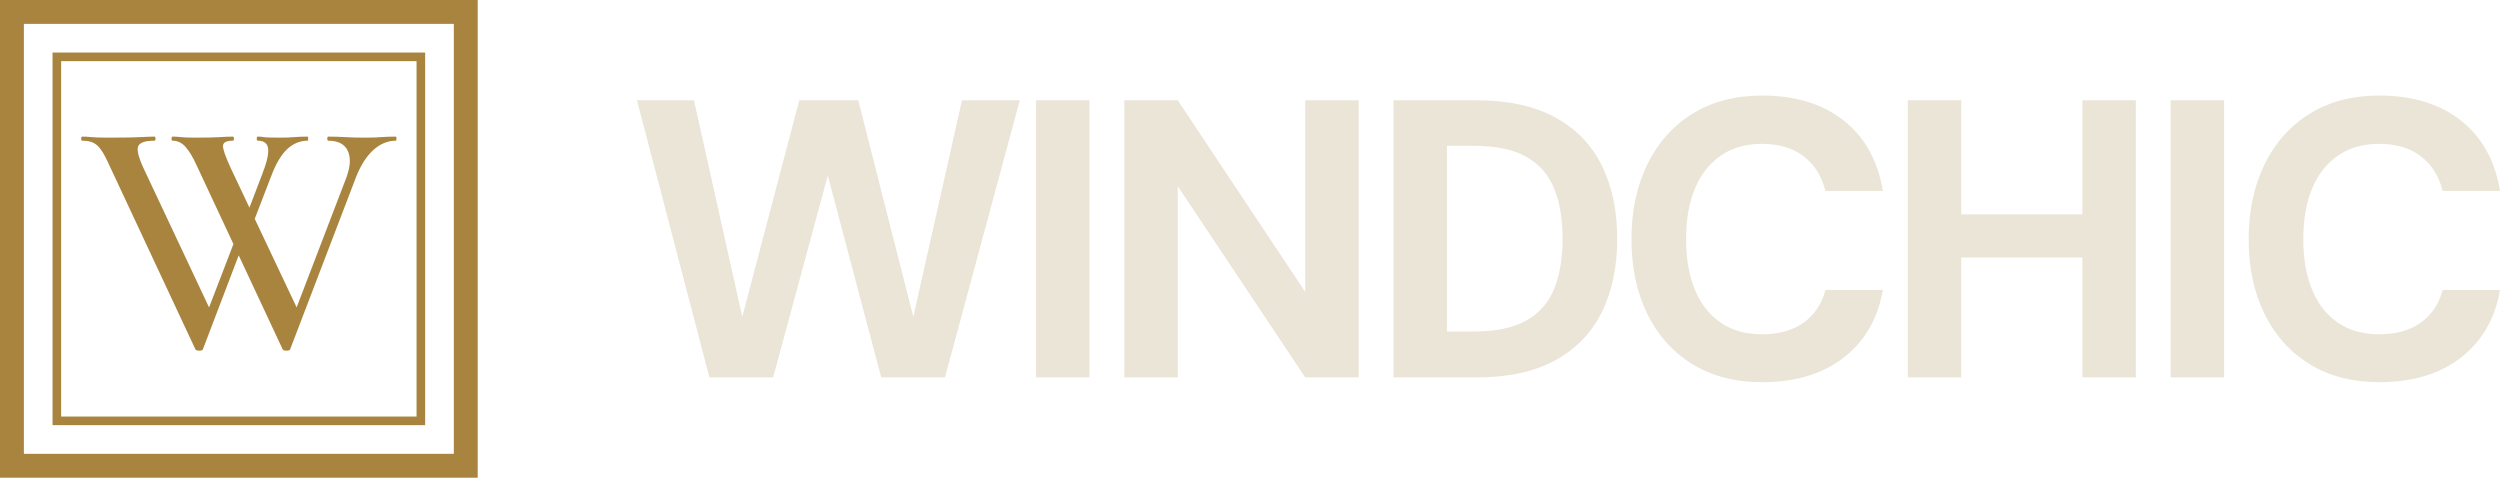
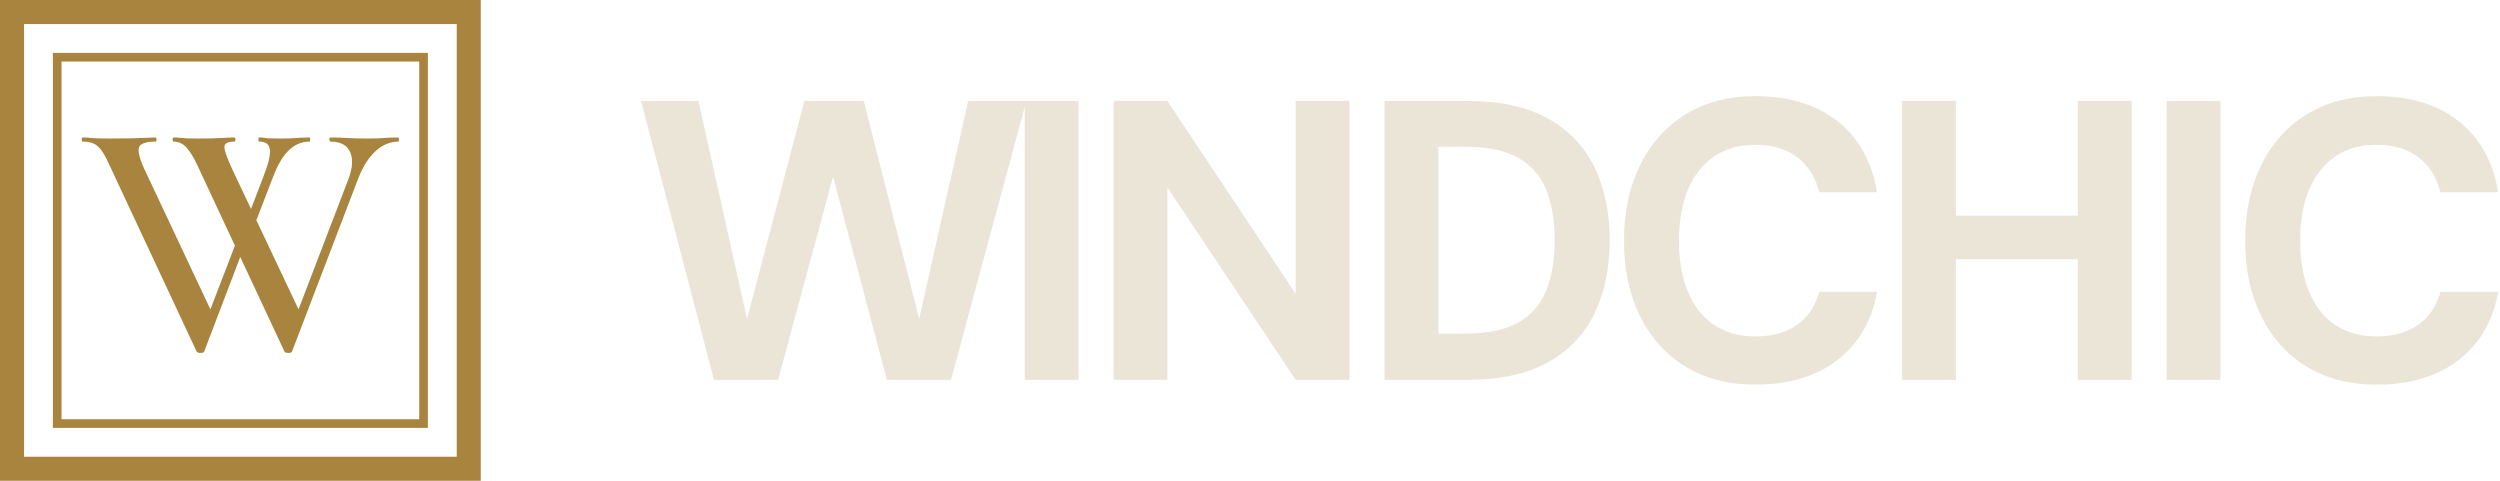
- <svg xmlns="http://www.w3.org/2000/svg" viewBox="0 0 628 120" width="628" height="120" role="img">
+ <svg xmlns="http://www.w3.org/2000/svg" viewBox="0 0 624 120" width="624" height="120" role="img">
  <rect x="3.00" y="3.00" width="114.00" height="114.00" fill="none" stroke="#a8843f" stroke-width="6.00" />
  <rect x="14.28" y="14.28" width="91.44" height="91.44" fill="none" stroke="#a8843f" stroke-width="2.16" />
  <path transform="translate(20.40 87.83) scale(0.08562)" d="M482 -329 357 -1Q356 3 346.5 3.0Q337 3 335 -1L82 -542Q69 -571 58.5 -586.0Q48 -601 35.5 -607.0Q23 -613 3 -613Q0 -613 0.0 -619.0Q0 -625 3 -625Q16 -625 24.5 -624.0Q33 -623 45.5 -622.5Q58 -622 79 -622Q119 -622 143.5 -622.5Q168 -623 185.0 -624.0Q202 -625 215 -625Q218 -625 218.0 -619.0Q218 -613 215 -613Q175 -613 167.5 -597.5Q160 -582 183 -532L384 -105L344 -43L464 -355ZM923 -625Q925 -625 925.0 -619.0Q925 -613 923 -613Q888 -613 858.0 -586.5Q828 -560 807 -508L613 -1Q612 3 602.5 3.0Q593 3 591 -1L338 -542Q322 -577 306.0 -595.0Q290 -613 268 -613Q265 -613 265.0 -619.0Q265 -625 268 -625Q279 -625 287.5 -624.0Q296 -623 306.5 -622.5Q317 -622 336 -622Q384 -622 406.5 -623.5Q429 -625 445 -625Q448 -625 448.0 -619.0Q448 -613 445 -613Q417 -613 416.0 -598.5Q415 -584 439 -532L641 -105L601 -43L778 -505Q796 -554 782.0 -583.5Q768 -613 725 -613Q722 -613 722.0 -619.0Q722 -625 725 -625Q751 -625 774.5 -623.5Q798 -622 834 -622Q862 -622 880.0 -623.5Q898 -625 923 -625ZM470 -355 530 -512Q551 -565 548.5 -589.0Q546 -613 518 -613Q515 -613 515.0 -619.0Q515 -625 518 -625Q528 -625 532.5 -624.0Q537 -623 547.0 -622.5Q557 -622 583 -622Q609 -622 625.0 -623.5Q641 -625 664 -625Q666 -625 666.0 -619.0Q666 -613 664 -613Q631 -613 604.5 -588.5Q578 -564 557 -508L488 -329Z" fill="#a8843f" />
-   <path transform="translate(157.12 94.81) scale(0.09945)" d="M212 0 29 -700H173L295 -153L439 -700H588L727 -153L850 -700H996L807 0H646L511 -510L373 0ZM1037.0 0V-700H1172.0V0ZM1260.0 0V-700H1395.0L1717.0 -216V-700H1852.0V0H1717.0L1395.0 -483V0ZM1940.0 0V-700H2149.0Q2270.0 -700 2349.0 -656.5Q2428.0 -613 2466.5 -534.5Q2505.0 -456 2505.0 -350Q2505.0 -244 2466.5 -165.5Q2428.0 -87 2349.0 -43.5Q2270.0 0 2149.0 0ZM2075.0 -116H2142.0Q2227.0 -116 2276.0 -144.0Q2325.0 -172 2346.0 -224.5Q2367.0 -277 2367.0 -350Q2367.0 -424 2346.0 -476.5Q2325.0 -529 2276.0 -557.0Q2227.0 -585 2142.0 -585H2075.0ZM2871.0 12Q2769.0 12 2695.0 -33.5Q2621.0 -79 2581.0 -160.5Q2541.0 -242 2541.0 -349Q2541.0 -456 2581.0 -538.0Q2621.0 -620 2695.0 -666.0Q2769.0 -712 2871.0 -712Q2997.0 -712 3077.0 -649.0Q3157.0 -586 3176.0 -471H3031.0Q3017.0 -527 2976.0 -558.5Q2935.0 -590 2870.0 -590Q2810.0 -590 2767.0 -560.5Q2724.0 -531 2701.5 -477.5Q2679.0 -424 2679.0 -349Q2679.0 -275 2701.5 -221.0Q2724.0 -167 2767.0 -138.0Q2810.0 -109 2870.0 -109Q2935.0 -109 2976.0 -138.5Q3017.0 -168 3031.0 -221H3176.0Q3157.0 -112 3077.0 -50.0Q2997.0 12 2871.0 12ZM3680.0 0V-700H3815.0V0ZM3239.0 0V-700H3374.0V0ZM3356.0 -303V-412H3703.0V-303ZM3903.0 0V-700H4038.0V0ZM4430.0 12Q4328.0 12 4254.0 -33.5Q4180.0 -79 4140.0 -160.5Q4100.0 -242 4100.0 -349Q4100.0 -456 4140.0 -538.0Q4180.0 -620 4254.0 -666.0Q4328.0 -712 4430.0 -712Q4556.0 -712 4636.0 -649.0Q4716.0 -586 4735.0 -471H4590.0Q4576.0 -527 4535.0 -558.5Q4494.0 -590 4429.0 -590Q4369.0 -590 4326.0 -560.5Q4283.0 -531 4260.5 -477.5Q4238.0 -424 4238.0 -349Q4238.0 -275 4260.5 -221.0Q4283.0 -167 4326.0 -138.0Q4369.0 -109 4429.0 -109Q4494.0 -109 4535.0 -138.5Q4576.0 -168 4590.0 -221H4735.0Q4716.0 -112 4636.0 -50.0Q4556.0 12 4430.0 12Z" fill="#ebe5d8" />
+   <path transform="translate(157.12 94.81) scale(0.09945)" d="M212 0 29 -700H173L295 -153L439 -700H588L727 -153L850 -700H996L807 0H646L511 -510L373 0ZM992.0 0V-700H1127.0V0ZM1215.0 0V-700H1350.0L1672.0 -216V-700H1807.0V0H1672.0L1350.0 -483V0ZM1895.0 0V-700H2104.0Q2225.0 -700 2304.0 -656.5Q2383.0 -613 2421.5 -534.5Q2460.0 -456 2460.0 -350Q2460.0 -244 2421.5 -165.5Q2383.0 -87 2304.0 -43.5Q2225.0 0 2104.0 0ZM2030.0 -116H2097.0Q2182.0 -116 2231.0 -144.0Q2280.0 -172 2301.0 -224.5Q2322.0 -277 2322.0 -350Q2322.0 -424 2301.0 -476.5Q2280.0 -529 2231.0 -557.0Q2182.0 -585 2097.0 -585H2030.0ZM2826.0 12Q2724.0 12 2650.0 -33.5Q2576.0 -79 2536.0 -160.5Q2496.0 -242 2496.0 -349Q2496.0 -456 2536.0 -538.0Q2576.0 -620 2650.0 -666.0Q2724.0 -712 2826.0 -712Q2952.0 -712 3032.0 -649.0Q3112.0 -586 3131.0 -471H2986.0Q2972.0 -527 2931.0 -558.5Q2890.0 -590 2825.0 -590Q2765.0 -590 2722.0 -560.5Q2679.0 -531 2656.5 -477.5Q2634.0 -424 2634.0 -349Q2634.0 -275 2656.5 -221.0Q2679.0 -167 2722.0 -138.0Q2765.0 -109 2825.0 -109Q2890.0 -109 2931.0 -138.5Q2972.0 -168 2986.0 -221H3131.0Q3112.0 -112 3032.0 -50.0Q2952.0 12 2826.0 12ZM3635.0 0V-700H3770.0V0ZM3194.0 0V-700H3329.0V0ZM3311.0 -303V-412H3658.0V-303ZM3858.0 0V-700H3993.0V0ZM4385.0 12Q4283.0 12 4209.0 -33.5Q4135.0 -79 4095.0 -160.5Q4055.0 -242 4055.0 -349Q4055.0 -456 4095.0 -538.0Q4135.0 -620 4209.0 -666.0Q4283.0 -712 4385.0 -712Q4511.0 -712 4591.0 -649.0Q4671.0 -586 4690.0 -471H4545.0Q4531.0 -527 4490.0 -558.5Q4449.0 -590 4384.0 -590Q4324.0 -590 4281.0 -560.5Q4238.0 -531 4215.5 -477.5Q4193.0 -424 4193.0 -349Q4193.0 -275 4215.5 -221.0Q4238.0 -167 4281.0 -138.0Q4324.0 -109 4384.0 -109Q4449.0 -109 4490.0 -138.5Q4531.0 -168 4545.0 -221H4690.0Q4671.0 -112 4591.0 -50.0Q4511.0 12 4385.0 12Z" fill="#ebe5d8" />
</svg>
